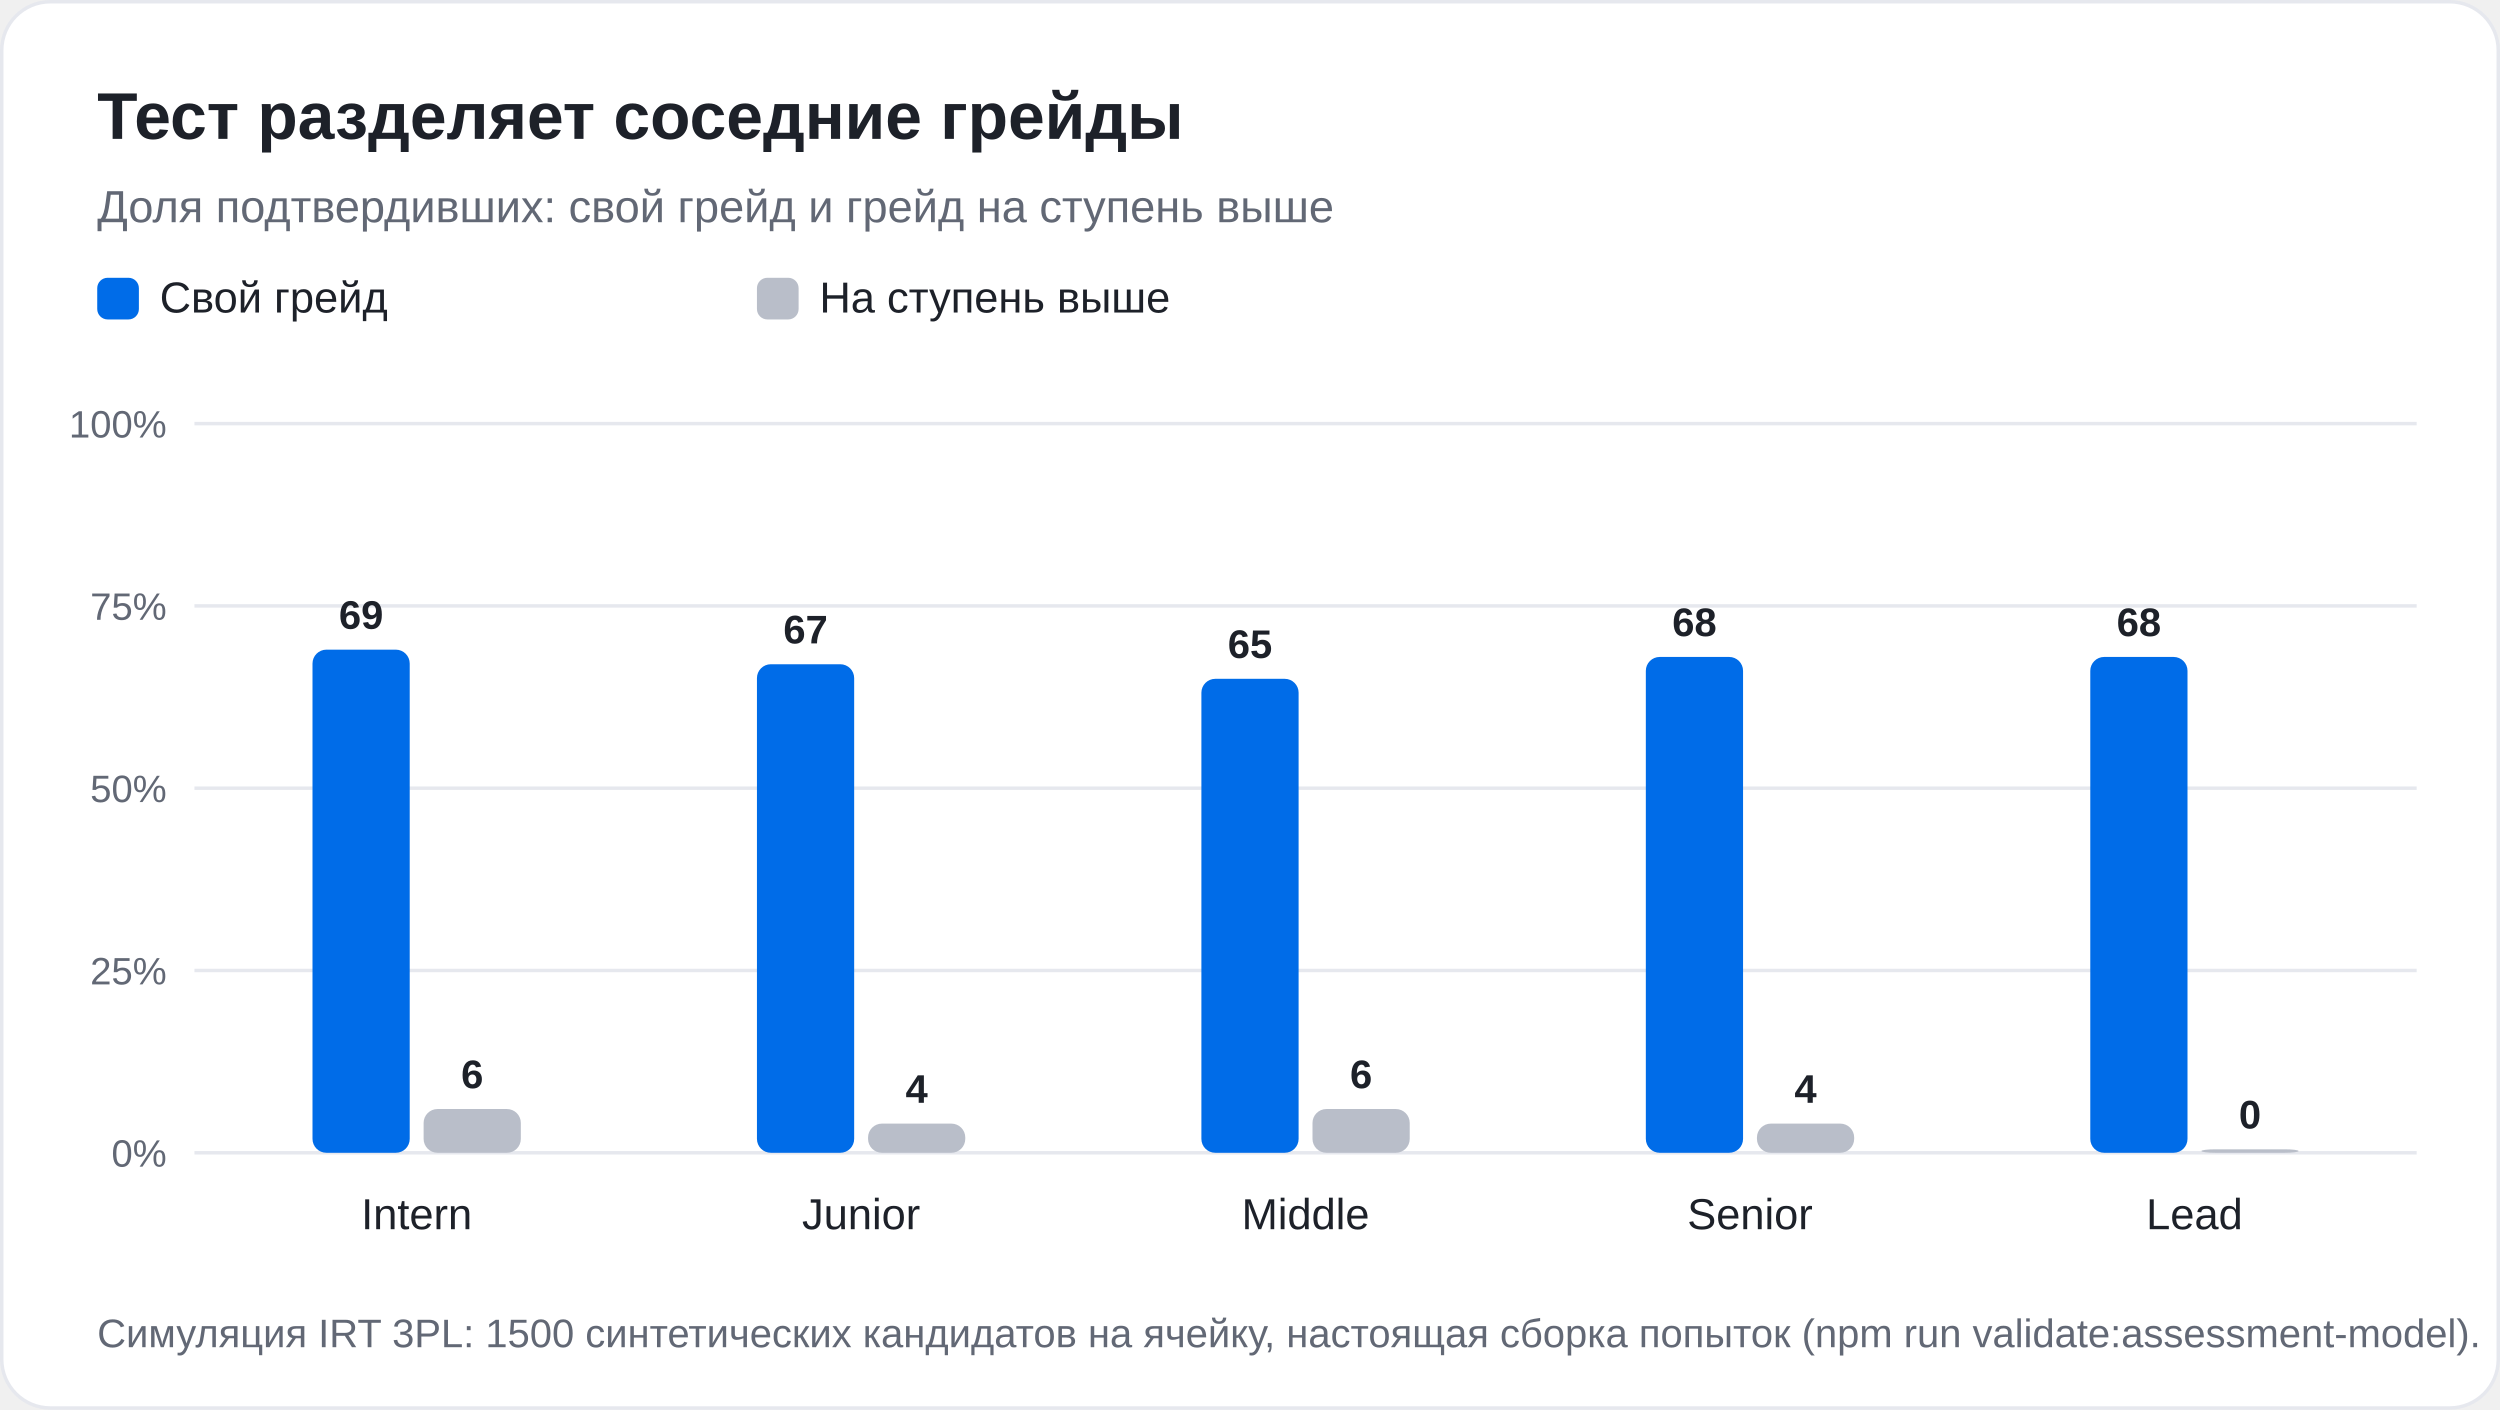
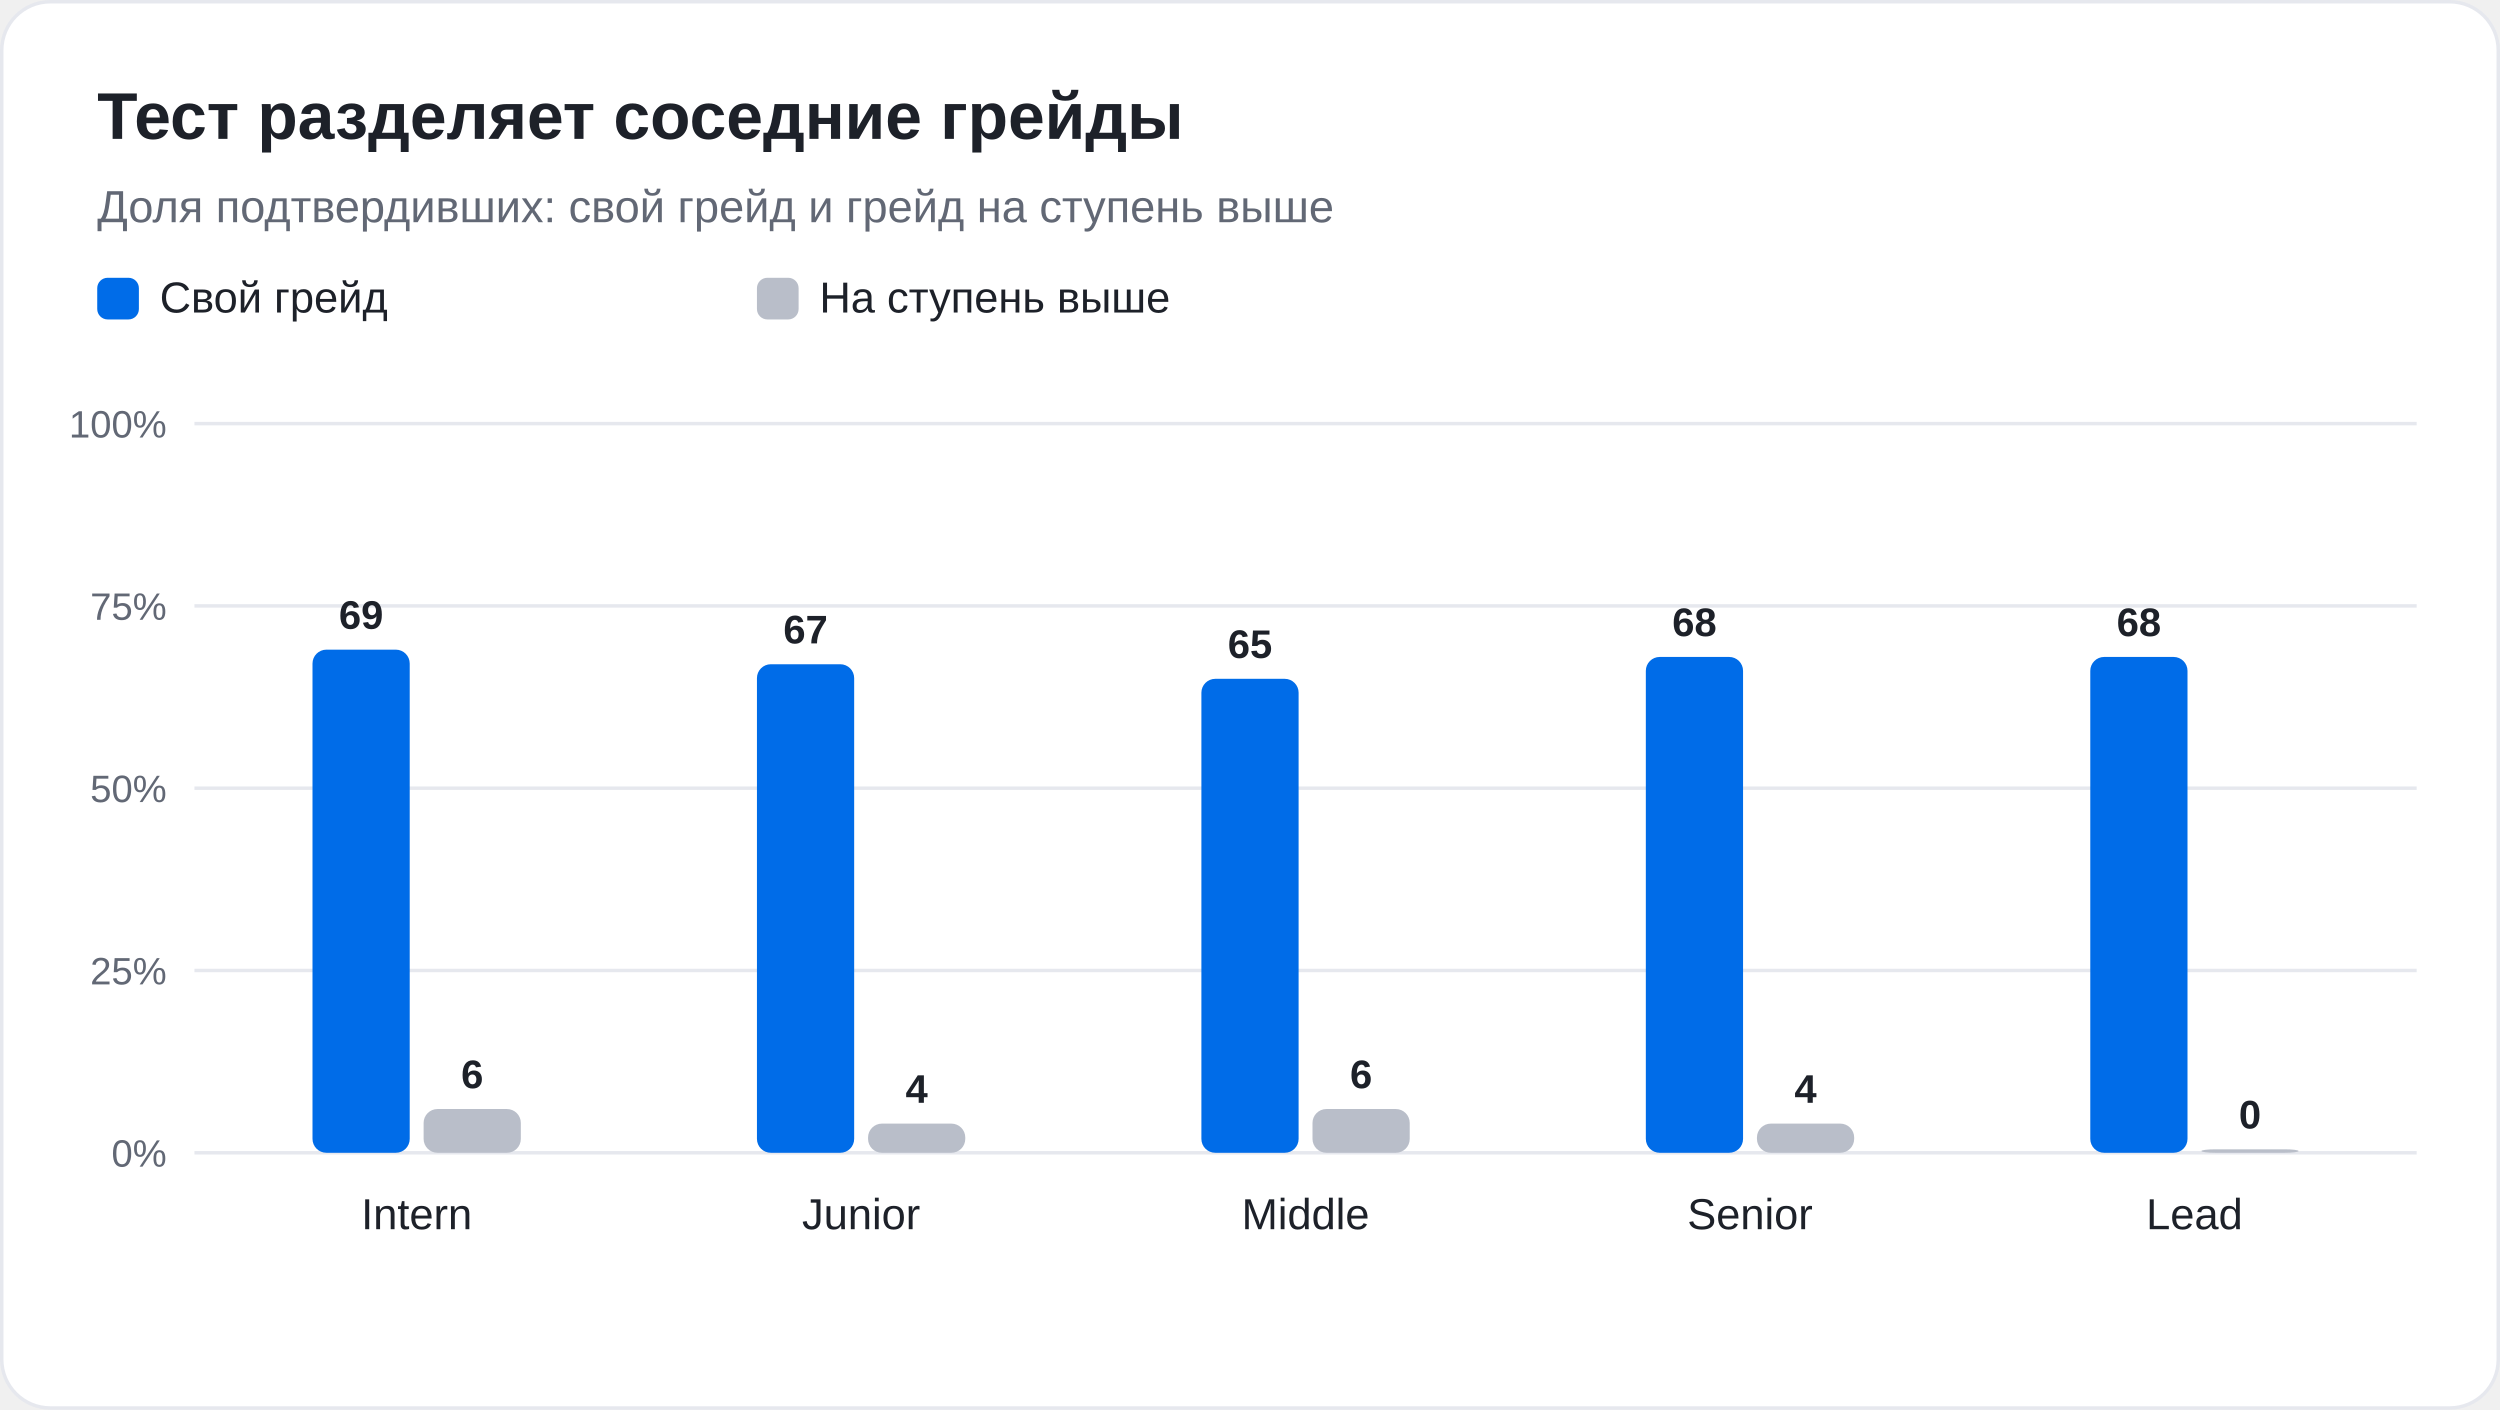
<svg xmlns="http://www.w3.org/2000/svg" width="720" height="406" viewBox="0 0 720 406" font-family="Manrope, 'Segoe UI', Arial, sans-serif" role="img" aria-label="Тест разделяет соседние грейды">
  <rect x="0.5" y="0.5" width="719" height="405" rx="14" fill="#fff" stroke="#e6e8ee" />
  <text x="28" y="40" font-size="19" font-weight="700" fill="#1d2129">Тест разделяет соседние грейды</text>
  <text x="28" y="64" font-size="13" fill="#626875">Доля подтвердивших: свой грейд и грейд на ступень выше</text>
  <rect x="28" y="80" width="12" height="12" rx="3" fill="#006ce8" />
  <text x="46" y="90" font-size="12.5" fill="#1d2129">Свой грейд</text>
  <rect x="218" y="80" width="12" height="12" rx="3" fill="#b9bec9" />
  <text x="236" y="90" font-size="12.5" fill="#1d2129">На ступень выше</text>
  <line x1="56" x2="696" y1="332" y2="332" stroke="#e6e8ee" />
  <text x="48" y="336" font-size="11" text-anchor="end" fill="#626875">0%</text>
  <line x1="56" x2="696" y1="279.5" y2="279.5" stroke="#e6e8ee" />
  <text x="48" y="283.5" font-size="11" text-anchor="end" fill="#626875">25%</text>
  <line x1="56" x2="696" y1="227" y2="227" stroke="#e6e8ee" />
  <text x="48" y="231" font-size="11" text-anchor="end" fill="#626875">50%</text>
  <line x1="56" x2="696" y1="174.5" y2="174.5" stroke="#e6e8ee" />
  <text x="48" y="178.5" font-size="11" text-anchor="end" fill="#626875">75%</text>
  <line x1="56" x2="696" y1="122" y2="122" stroke="#e6e8ee" />
  <text x="48" y="126" font-size="11" text-anchor="end" fill="#626875">100%</text>
  <rect x="90.0" y="187.1" width="28" height="144.9" rx="4" fill="#006ce8" />
  <text x="104.0" y="181.1" font-size="11.5" font-weight="600" text-anchor="middle" fill="#1d2129">69</text>
  <rect x="122.0" y="319.4" width="28" height="12.6" rx="4" fill="#b9bec9" />
  <text x="136.0" y="313.4" font-size="11.5" font-weight="600" text-anchor="middle" fill="#1d2129">6</text>
  <text x="120.0" y="354" font-size="12.5" text-anchor="middle" fill="#1d2129">Intern</text>
  <rect x="218.0" y="191.3" width="28" height="140.7" rx="4" fill="#006ce8" />
  <text x="232.0" y="185.3" font-size="11.5" font-weight="600" text-anchor="middle" fill="#1d2129">67</text>
  <rect x="250.0" y="323.6" width="28" height="8.4" rx="4" fill="#b9bec9" />
  <text x="264.0" y="317.6" font-size="11.5" font-weight="600" text-anchor="middle" fill="#1d2129">4</text>
  <text x="248.0" y="354" font-size="12.5" text-anchor="middle" fill="#1d2129">Junior</text>
  <rect x="346.0" y="195.5" width="28" height="136.5" rx="4" fill="#006ce8" />
  <text x="360.0" y="189.5" font-size="11.5" font-weight="600" text-anchor="middle" fill="#1d2129">65</text>
  <rect x="378.0" y="319.4" width="28" height="12.6" rx="4" fill="#b9bec9" />
  <text x="392.0" y="313.4" font-size="11.5" font-weight="600" text-anchor="middle" fill="#1d2129">6</text>
  <text x="376.0" y="354" font-size="12.5" text-anchor="middle" fill="#1d2129">Middle</text>
  <rect x="474.0" y="189.2" width="28" height="142.8" rx="4" fill="#006ce8" />
  <text x="488.0" y="183.2" font-size="11.5" font-weight="600" text-anchor="middle" fill="#1d2129">68</text>
  <rect x="506.0" y="323.6" width="28" height="8.4" rx="4" fill="#b9bec9" />
  <text x="520.0" y="317.6" font-size="11.5" font-weight="600" text-anchor="middle" fill="#1d2129">4</text>
  <text x="504.0" y="354" font-size="12.5" text-anchor="middle" fill="#1d2129">Senior</text>
  <rect x="602.0" y="189.2" width="28" height="142.8" rx="4" fill="#006ce8" />
  <text x="616.0" y="183.2" font-size="11.5" font-weight="600" text-anchor="middle" fill="#1d2129">68</text>
  <rect x="634.0" y="331.0" width="28" height="1.0" rx="4" fill="#b9bec9" />
  <text x="648.0" y="325.0" font-size="11.5" font-weight="600" text-anchor="middle" fill="#1d2129">0</text>
  <text x="632.0" y="354" font-size="12.5" text-anchor="middle" fill="#1d2129">Lead</text>
-   <text x="28" y="388" font-size="11.5" fill="#626875">Симуляция IRT 3PL: 1500 синтетических кандидатов на ячейку, настоящая сборка попыток (npm run validate:assessment-model).</text>
</svg>
